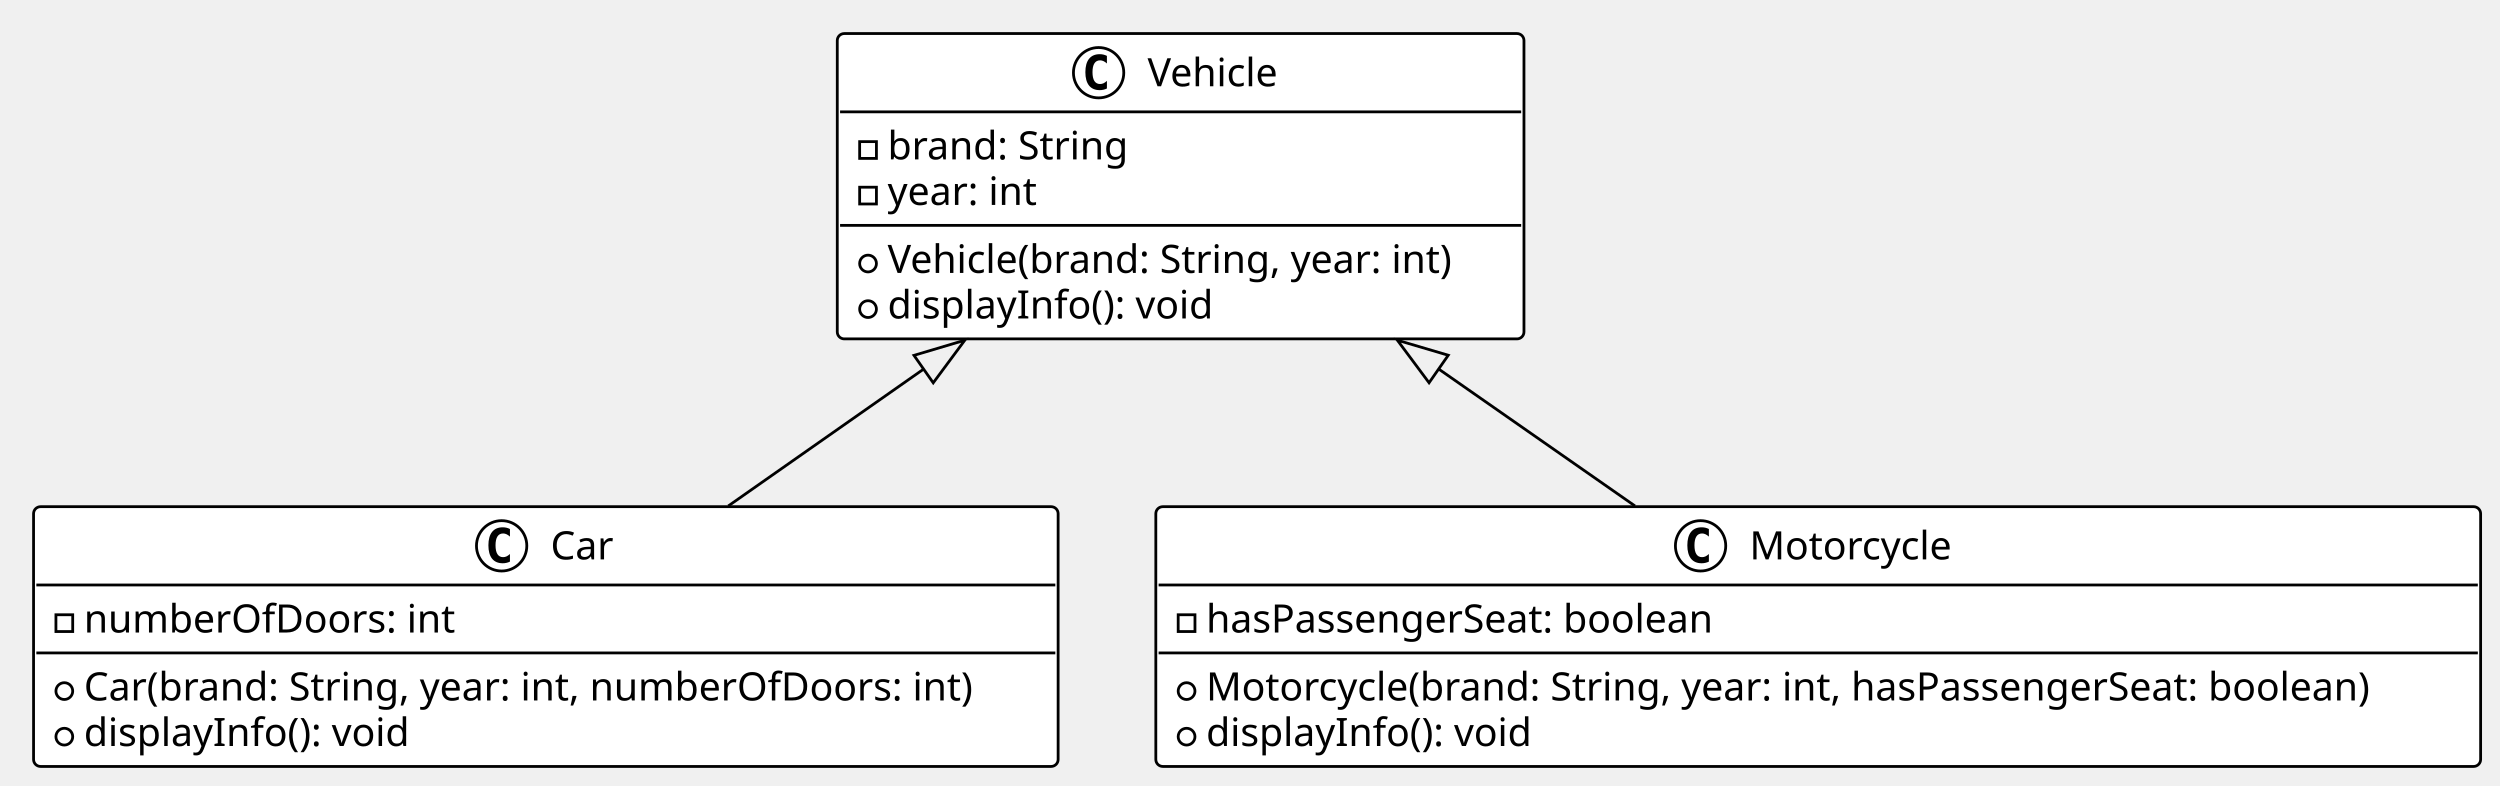
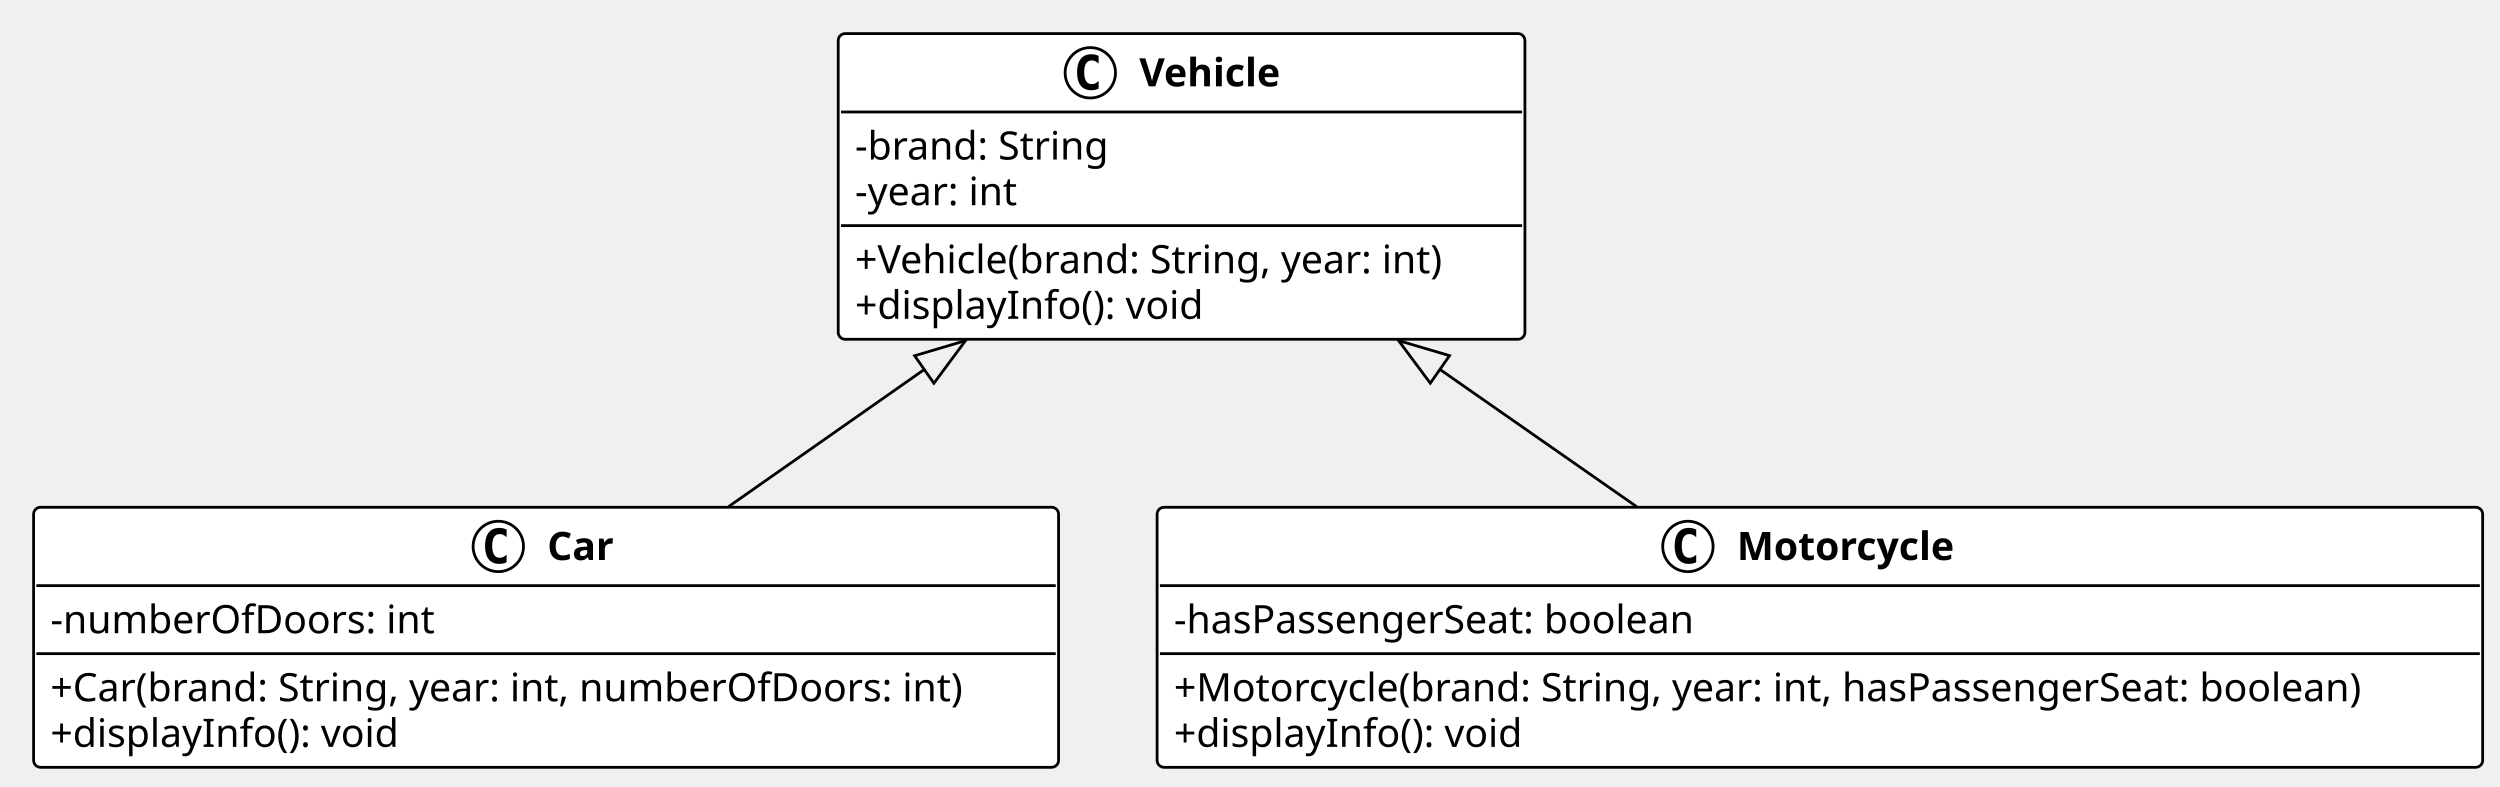
- <svg xmlns="http://www.w3.org/2000/svg" contentStyleType="text/css" data-diagram-type="CLASS" height="281px" preserveAspectRatio="none" style="width:894px;height:281px;background:#FFFFFF;" version="1.1" viewBox="0 0 894 281" width="894px" zoomAndPan="magnify">
+ <svg xmlns="http://www.w3.org/2000/svg" contentStyleType="text/css" data-diagram-type="CLASS" height="281px" preserveAspectRatio="none" style="width:893px;height:281px;background:#FFFFFF;" version="1.1" viewBox="0 0 893 281" width="893px" zoomAndPan="magnify">
  <defs />
  <g>
-     <g class="entity" data-entity="Vehicle" data-source-line="3" data-uid="ent0002" id="entity_Vehicle">
-       <rect fill="#FFFFFF" height="109.188" rx="2.5" ry="2.5" style="stroke:#000000;stroke-width:1;" width="245.56" x="299.41" y="12" />
-       <ellipse cx="392.863" cy="26" fill="#FFFFFF" rx="9" ry="9" style="stroke:#000000;stroke-width:1;" />
-       <path d="M395.832,31.641 Q395.254,31.938 394.613,32.078 Q393.973,32.234 393.269,32.234 Q390.769,32.234 389.441,30.594 Q388.129,28.938 388.129,25.812 Q388.129,22.688 389.441,21.031 Q390.769,19.375 393.269,19.375 Q393.973,19.375 394.613,19.531 Q395.269,19.688 395.832,19.984 L395.832,22.703 Q395.207,22.125 394.613,21.859 Q394.019,21.578 393.394,21.578 Q392.051,21.578 391.363,22.656 Q390.676,23.719 390.676,25.812 Q390.676,27.906 391.363,28.984 Q392.051,30.047 393.394,30.047 Q394.019,30.047 394.613,29.781 Q395.207,29.5 395.832,28.922 L395.832,31.641 Z " fill="#000000" />
-       <text fill="#000000" font-family="Verdana" font-size="14" lengthAdjust="spacing" textLength="51.153" x="410.363" y="30.847">Vehicle</text>
-       <line style="stroke:#000000;stroke-width:1;" x1="300.41" x2="543.97" y1="40" y2="40" />
-       <rect fill="none" height="6" style="stroke:#000000;stroke-width:1;" width="6" x="307.41" y="50.648" />
-       <text fill="#000000" font-family="Verdana" font-size="14" lengthAdjust="spacing" textLength="91.93" x="317.41" y="56.995">brand: String</text>
-       <rect fill="none" height="6" style="stroke:#000000;stroke-width:1;" width="6" x="307.41" y="66.945" />
-       <text fill="#000000" font-family="Verdana" font-size="14" lengthAdjust="spacing" textLength="58.652" x="317.41" y="73.292">year: int</text>
-       <line style="stroke:#000000;stroke-width:1;" x1="300.41" x2="543.97" y1="80.594" y2="80.594" />
-       <ellipse cx="310.41" cy="94.242" fill="#FFFFFF" rx="3" ry="3" style="stroke:#000000;stroke-width:1;" />
-       <text fill="#000000" font-family="Verdana" font-size="14" lengthAdjust="spacing" textLength="221.56" x="317.41" y="97.589">Vehicle(brand: String, year: int)</text>
-       <ellipse cx="310.41" cy="110.539" fill="#FFFFFF" rx="3" ry="3" style="stroke:#000000;stroke-width:1;" />
-       <text fill="#000000" font-family="Verdana" font-size="14" lengthAdjust="spacing" textLength="125.925" x="317.41" y="113.886">displayInfo(): void</text>
+     <g class="entity" data-entity="Vehicle" data-source-line="6" data-uid="ent0002" id="entity_Vehicle">
+       <rect fill="#FFFFFF" height="109.188" rx="2.5" ry="2.5" style="stroke:#000000;stroke-width:1;" width="245.29" x="299.41" y="12" />
+       <ellipse cx="389.461" cy="26" fill="#FFFFFF" rx="9" ry="9" style="stroke:#000000;stroke-width:1;" />
+       <path d="M392.43,31.641 Q391.851,31.938 391.211,32.078 Q390.57,32.234 389.867,32.234 Q387.367,32.234 386.039,30.594 Q384.726,28.938 384.726,25.812 Q384.726,22.688 386.039,21.031 Q387.367,19.375 389.867,19.375 Q390.57,19.375 391.211,19.531 Q391.867,19.688 392.43,19.984 L392.43,22.703 Q391.805,22.125 391.211,21.859 Q390.617,21.578 389.992,21.578 Q388.648,21.578 387.961,22.656 Q387.273,23.719 387.273,25.812 Q387.273,27.906 387.961,28.984 Q388.648,30.047 389.992,30.047 Q390.617,30.047 391.211,29.781 Q391.805,29.5 392.43,28.922 L392.43,31.641 Z " fill="#000000" />
+       <text fill="#000000" font-family="Verdana" font-size="14" font-weight="bold" lengthAdjust="spacing" textLength="57.688" x="406.961" y="30.847">Vehicle</text>
+       <line style="stroke:#000000;stroke-width:1;" x1="300.41" x2="543.7" y1="40" y2="40" />
+       <text fill="#000000" font-family="Verdana" font-size="14" lengthAdjust="spacing" textLength="96.981" x="305.41" y="56.995">-brand: String</text>
+       <text fill="#000000" font-family="Verdana" font-size="14" lengthAdjust="spacing" textLength="63.704" x="305.41" y="73.292">-year: int</text>
+       <line style="stroke:#000000;stroke-width:1;" x1="300.41" x2="543.7" y1="80.594" y2="80.594" />
+       <text fill="#000000" font-family="Verdana" font-size="14" lengthAdjust="spacing" textLength="233.29" x="305.41" y="97.589">+Vehicle(brand: String, year: int)</text>
+       <text fill="#000000" font-family="Verdana" font-size="14" lengthAdjust="spacing" textLength="137.655" x="305.41" y="113.886">+displayInfo(): void</text>
    </g>
-     <g class="entity" data-entity="Car" data-source-line="10" data-uid="ent0003" id="entity_Car">
-       <rect fill="#FFFFFF" height="92.891" rx="2.5" ry="2.5" style="stroke:#000000;stroke-width:1;" width="366.385" x="12" y="181.19" />
-       <ellipse cx="179.387" cy="195.19" fill="#FFFFFF" rx="9" ry="9" style="stroke:#000000;stroke-width:1;" />
-       <path d="M182.356,200.831 Q181.778,201.127 181.137,201.268 Q180.497,201.424 179.793,201.424 Q177.293,201.424 175.965,199.784 Q174.653,198.127 174.653,195.002 Q174.653,191.877 175.965,190.221 Q177.293,188.565 179.793,188.565 Q180.497,188.565 181.137,188.721 Q181.793,188.877 182.356,189.174 L182.356,191.893 Q181.731,191.315 181.137,191.049 Q180.543,190.768 179.918,190.768 Q178.575,190.768 177.887,191.846 Q177.2,192.909 177.2,195.002 Q177.2,197.096 177.887,198.174 Q178.575,199.237 179.918,199.237 Q180.543,199.237 181.137,198.971 Q181.731,198.69 182.356,198.112 L182.356,200.831 Z " fill="#000000" />
-       <text fill="#000000" font-family="Verdana" font-size="14" lengthAdjust="spacing" textLength="24.11" x="196.887" y="200.037">Car</text>
-       <line style="stroke:#000000;stroke-width:1;" x1="13" x2="377.385" y1="209.19" y2="209.19" />
-       <rect fill="none" height="6" style="stroke:#000000;stroke-width:1;" width="6" x="20" y="219.838" />
-       <text fill="#000000" font-family="Verdana" font-size="14" lengthAdjust="spacing" textLength="138.968" x="30" y="226.185">numberOfDoors: int</text>
-       <line style="stroke:#000000;stroke-width:1;" x1="13" x2="377.385" y1="233.487" y2="233.487" />
-       <ellipse cx="23" cy="247.135" fill="#FFFFFF" rx="3" ry="3" style="stroke:#000000;stroke-width:1;" />
-       <text fill="#000000" font-family="Verdana" font-size="14" lengthAdjust="spacing" textLength="342.385" x="30" y="250.482">Car(brand: String, year: int, numberOfDoors: int)</text>
-       <ellipse cx="23" cy="263.432" fill="#FFFFFF" rx="3" ry="3" style="stroke:#000000;stroke-width:1;" />
-       <text fill="#000000" font-family="Verdana" font-size="14" lengthAdjust="spacing" textLength="125.925" x="30" y="266.779">displayInfo(): void</text>
+     <g class="entity" data-entity="Car" data-source-line="13" data-uid="ent0003" id="entity_Car">
+       <rect fill="#FFFFFF" height="92.891" rx="2.5" ry="2.5" style="stroke:#000000;stroke-width:1;" width="366.115" x="12" y="181.19" />
+       <ellipse cx="177.995" cy="195.19" fill="#FFFFFF" rx="9" ry="9" style="stroke:#000000;stroke-width:1;" />
+       <path d="M180.963,200.831 Q180.385,201.127 179.745,201.268 Q179.104,201.424 178.401,201.424 Q175.901,201.424 174.573,199.784 Q173.26,198.127 173.26,195.002 Q173.26,191.877 174.573,190.221 Q175.901,188.565 178.401,188.565 Q179.104,188.565 179.745,188.721 Q180.401,188.877 180.963,189.174 L180.963,191.893 Q180.338,191.315 179.745,191.049 Q179.151,190.768 178.526,190.768 Q177.182,190.768 176.495,191.846 Q175.807,192.909 175.807,195.002 Q175.807,197.096 176.495,198.174 Q177.182,199.237 178.526,199.237 Q179.151,199.237 179.745,198.971 Q180.338,198.69 180.963,198.112 L180.963,200.831 Z " fill="#000000" />
+       <text fill="#000000" font-family="Verdana" font-size="14" font-weight="bold" lengthAdjust="spacing" textLength="26.626" x="195.495" y="200.037">Car</text>
+       <line style="stroke:#000000;stroke-width:1;" x1="13" x2="377.115" y1="209.19" y2="209.19" />
+       <text fill="#000000" font-family="Verdana" font-size="14" lengthAdjust="spacing" textLength="144.019" x="18" y="226.185">-numberOfDoors: int</text>
+       <line style="stroke:#000000;stroke-width:1;" x1="13" x2="377.115" y1="233.487" y2="233.487" />
+       <text fill="#000000" font-family="Verdana" font-size="14" lengthAdjust="spacing" textLength="354.115" x="18" y="250.482">+Car(brand: String, year: int, numberOfDoors: int)</text>
+       <text fill="#000000" font-family="Verdana" font-size="14" lengthAdjust="spacing" textLength="137.655" x="18" y="266.779">+displayInfo(): void</text>
    </g>
-     <g class="entity" data-entity="Motorcycle" data-source-line="16" data-uid="ent0004" id="entity_Motorcycle">
-       <rect fill="#FFFFFF" height="92.891" rx="2.5" ry="2.5" style="stroke:#000000;stroke-width:1;" width="473.75" x="413.32" y="181.19" />
-       <ellipse cx="608.126" cy="195.19" fill="#FFFFFF" rx="9" ry="9" style="stroke:#000000;stroke-width:1;" />
-       <path d="M611.095,200.831 Q610.517,201.127 609.876,201.268 Q609.236,201.424 608.532,201.424 Q606.032,201.424 604.704,199.784 Q603.392,198.127 603.392,195.002 Q603.392,191.877 604.704,190.221 Q606.032,188.565 608.532,188.565 Q609.236,188.565 609.876,188.721 Q610.532,188.877 611.095,189.174 L611.095,191.893 Q610.47,191.315 609.876,191.049 Q609.282,190.768 608.657,190.768 Q607.314,190.768 606.626,191.846 Q605.939,192.909 605.939,195.002 Q605.939,197.096 606.626,198.174 Q607.314,199.237 608.657,199.237 Q609.282,199.237 609.876,198.971 Q610.47,198.69 611.095,198.112 L611.095,200.831 Z " fill="#000000" />
-       <text fill="#000000" font-family="Verdana" font-size="14" lengthAdjust="spacing" textLength="76.638" x="625.626" y="200.037">Motorcycle</text>
-       <line style="stroke:#000000;stroke-width:1;" x1="414.32" x2="886.07" y1="209.19" y2="209.19" />
-       <rect fill="none" height="6" style="stroke:#000000;stroke-width:1;" width="6" x="421.32" y="219.838" />
-       <text fill="#000000" font-family="Verdana" font-size="14" lengthAdjust="spacing" textLength="193.806" x="431.32" y="226.185">hasPassengerSeat: boolean</text>
-       <line style="stroke:#000000;stroke-width:1;" x1="414.32" x2="886.07" y1="233.487" y2="233.487" />
-       <ellipse cx="424.32" cy="247.135" fill="#FFFFFF" rx="3" ry="3" style="stroke:#000000;stroke-width:1;" />
-       <text fill="#000000" font-family="Verdana" font-size="14" lengthAdjust="spacing" textLength="449.75" x="431.32" y="250.482">Motorcycle(brand: String, year: int, hasPassengerSeat: boolean)</text>
-       <ellipse cx="424.32" cy="263.432" fill="#FFFFFF" rx="3" ry="3" style="stroke:#000000;stroke-width:1;" />
-       <text fill="#000000" font-family="Verdana" font-size="14" lengthAdjust="spacing" textLength="125.925" x="431.32" y="266.779">displayInfo(): void</text>
+     <g class="entity" data-entity="Motorcycle" data-source-line="19" data-uid="ent0004" id="entity_Motorcycle">
+       <rect fill="#FFFFFF" height="92.891" rx="2.5" ry="2.5" style="stroke:#000000;stroke-width:1;" width="473.481" x="413.32" y="181.19" />
+       <ellipse cx="602.919" cy="195.19" fill="#FFFFFF" rx="9" ry="9" style="stroke:#000000;stroke-width:1;" />
+       <path d="M605.888,200.831 Q605.31,201.127 604.669,201.268 Q604.029,201.424 603.325,201.424 Q600.825,201.424 599.497,199.784 Q598.185,198.127 598.185,195.002 Q598.185,191.877 599.497,190.221 Q600.825,188.565 603.325,188.565 Q604.029,188.565 604.669,188.721 Q605.325,188.877 605.888,189.174 L605.888,191.893 Q605.263,191.315 604.669,191.049 Q604.075,190.768 603.45,190.768 Q602.107,190.768 601.419,191.846 Q600.732,192.909 600.732,195.002 Q600.732,197.096 601.419,198.174 Q602.107,199.237 603.45,199.237 Q604.075,199.237 604.669,198.971 Q605.263,198.69 605.888,198.112 L605.888,200.831 Z " fill="#000000" />
+       <text fill="#000000" font-family="Verdana" font-size="14" font-weight="bold" lengthAdjust="spacing" textLength="86.782" x="620.419" y="200.037">Motorcycle</text>
+       <line style="stroke:#000000;stroke-width:1;" x1="414.32" x2="885.801" y1="209.19" y2="209.19" />
+       <text fill="#000000" font-family="Verdana" font-size="14" lengthAdjust="spacing" textLength="198.857" x="419.32" y="226.185">-hasPassengerSeat: boolean</text>
+       <line style="stroke:#000000;stroke-width:1;" x1="414.32" x2="885.801" y1="233.487" y2="233.487" />
+       <text fill="#000000" font-family="Verdana" font-size="14" lengthAdjust="spacing" textLength="461.481" x="419.32" y="250.482">+Motorcycle(brand: String, year: int, hasPassengerSeat: boolean)</text>
+       <text fill="#000000" font-family="Verdana" font-size="14" lengthAdjust="spacing" textLength="137.655" x="419.32" y="266.779">+displayInfo(): void</text>
    </g>
-     <g class="link" data-entity-1="Vehicle" data-entity-2="Car" data-source-line="22" data-uid="lnk5" id="link_Vehicle_Car">
-       <path codeLine="22" d="M330.279,131.989 C302.779,151.26 286.83,162.43 260.43,180.93" fill="none" id="Vehicle-backto-Car" style="stroke:#000000;stroke-width:1;" />
-       <polygon fill="none" points="345.02,121.66,326.836,127.076,333.722,136.903,345.02,121.66" style="stroke:#000000;stroke-width:1;" />
+     <g class="link" data-entity-1="Vehicle" data-entity-2="Car" data-source-line="25" data-uid="lnk5" id="link_Vehicle_Car">
+       <path codeLine="25" d="M330.147,131.987 C302.637,151.257 286.7,162.43 260.29,180.93" fill="none" id="Vehicle-backto-Car" style="stroke:#000000;stroke-width:1;" />
+       <polygon fill="none" points="344.89,121.66,326.705,127.073,333.589,136.901,344.89,121.66" style="stroke:#000000;stroke-width:1;" />
    </g>
-     <g class="link" data-entity-1="Vehicle" data-entity-2="Motorcycle" data-source-line="23" data-uid="lnk6" id="link_Vehicle_Motorcycle">
-       <path codeLine="23" d="M514.464,131.957 C542.094,151.227 558.15,162.43 584.67,180.93" fill="none" id="Vehicle-backto-Motorcycle" style="stroke:#000000;stroke-width:1;" />
-       <polygon fill="none" points="499.7,121.66,511.032,136.878,517.896,127.035,499.7,121.66" style="stroke:#000000;stroke-width:1;" />
+     <g class="link" data-entity-1="Vehicle" data-entity-2="Motorcycle" data-source-line="26" data-uid="lnk6" id="link_Vehicle_Motorcycle">
+       <path codeLine="26" d="M514.332,131.959 C541.952,151.229 558.02,162.43 584.54,180.93" fill="none" id="Vehicle-backto-Motorcycle" style="stroke:#000000;stroke-width:1;" />
+       <polygon fill="none" points="499.57,121.66,510.899,136.88,517.765,127.039,499.57,121.66" style="stroke:#000000;stroke-width:1;" />
    </g>
  </g>
</svg>
